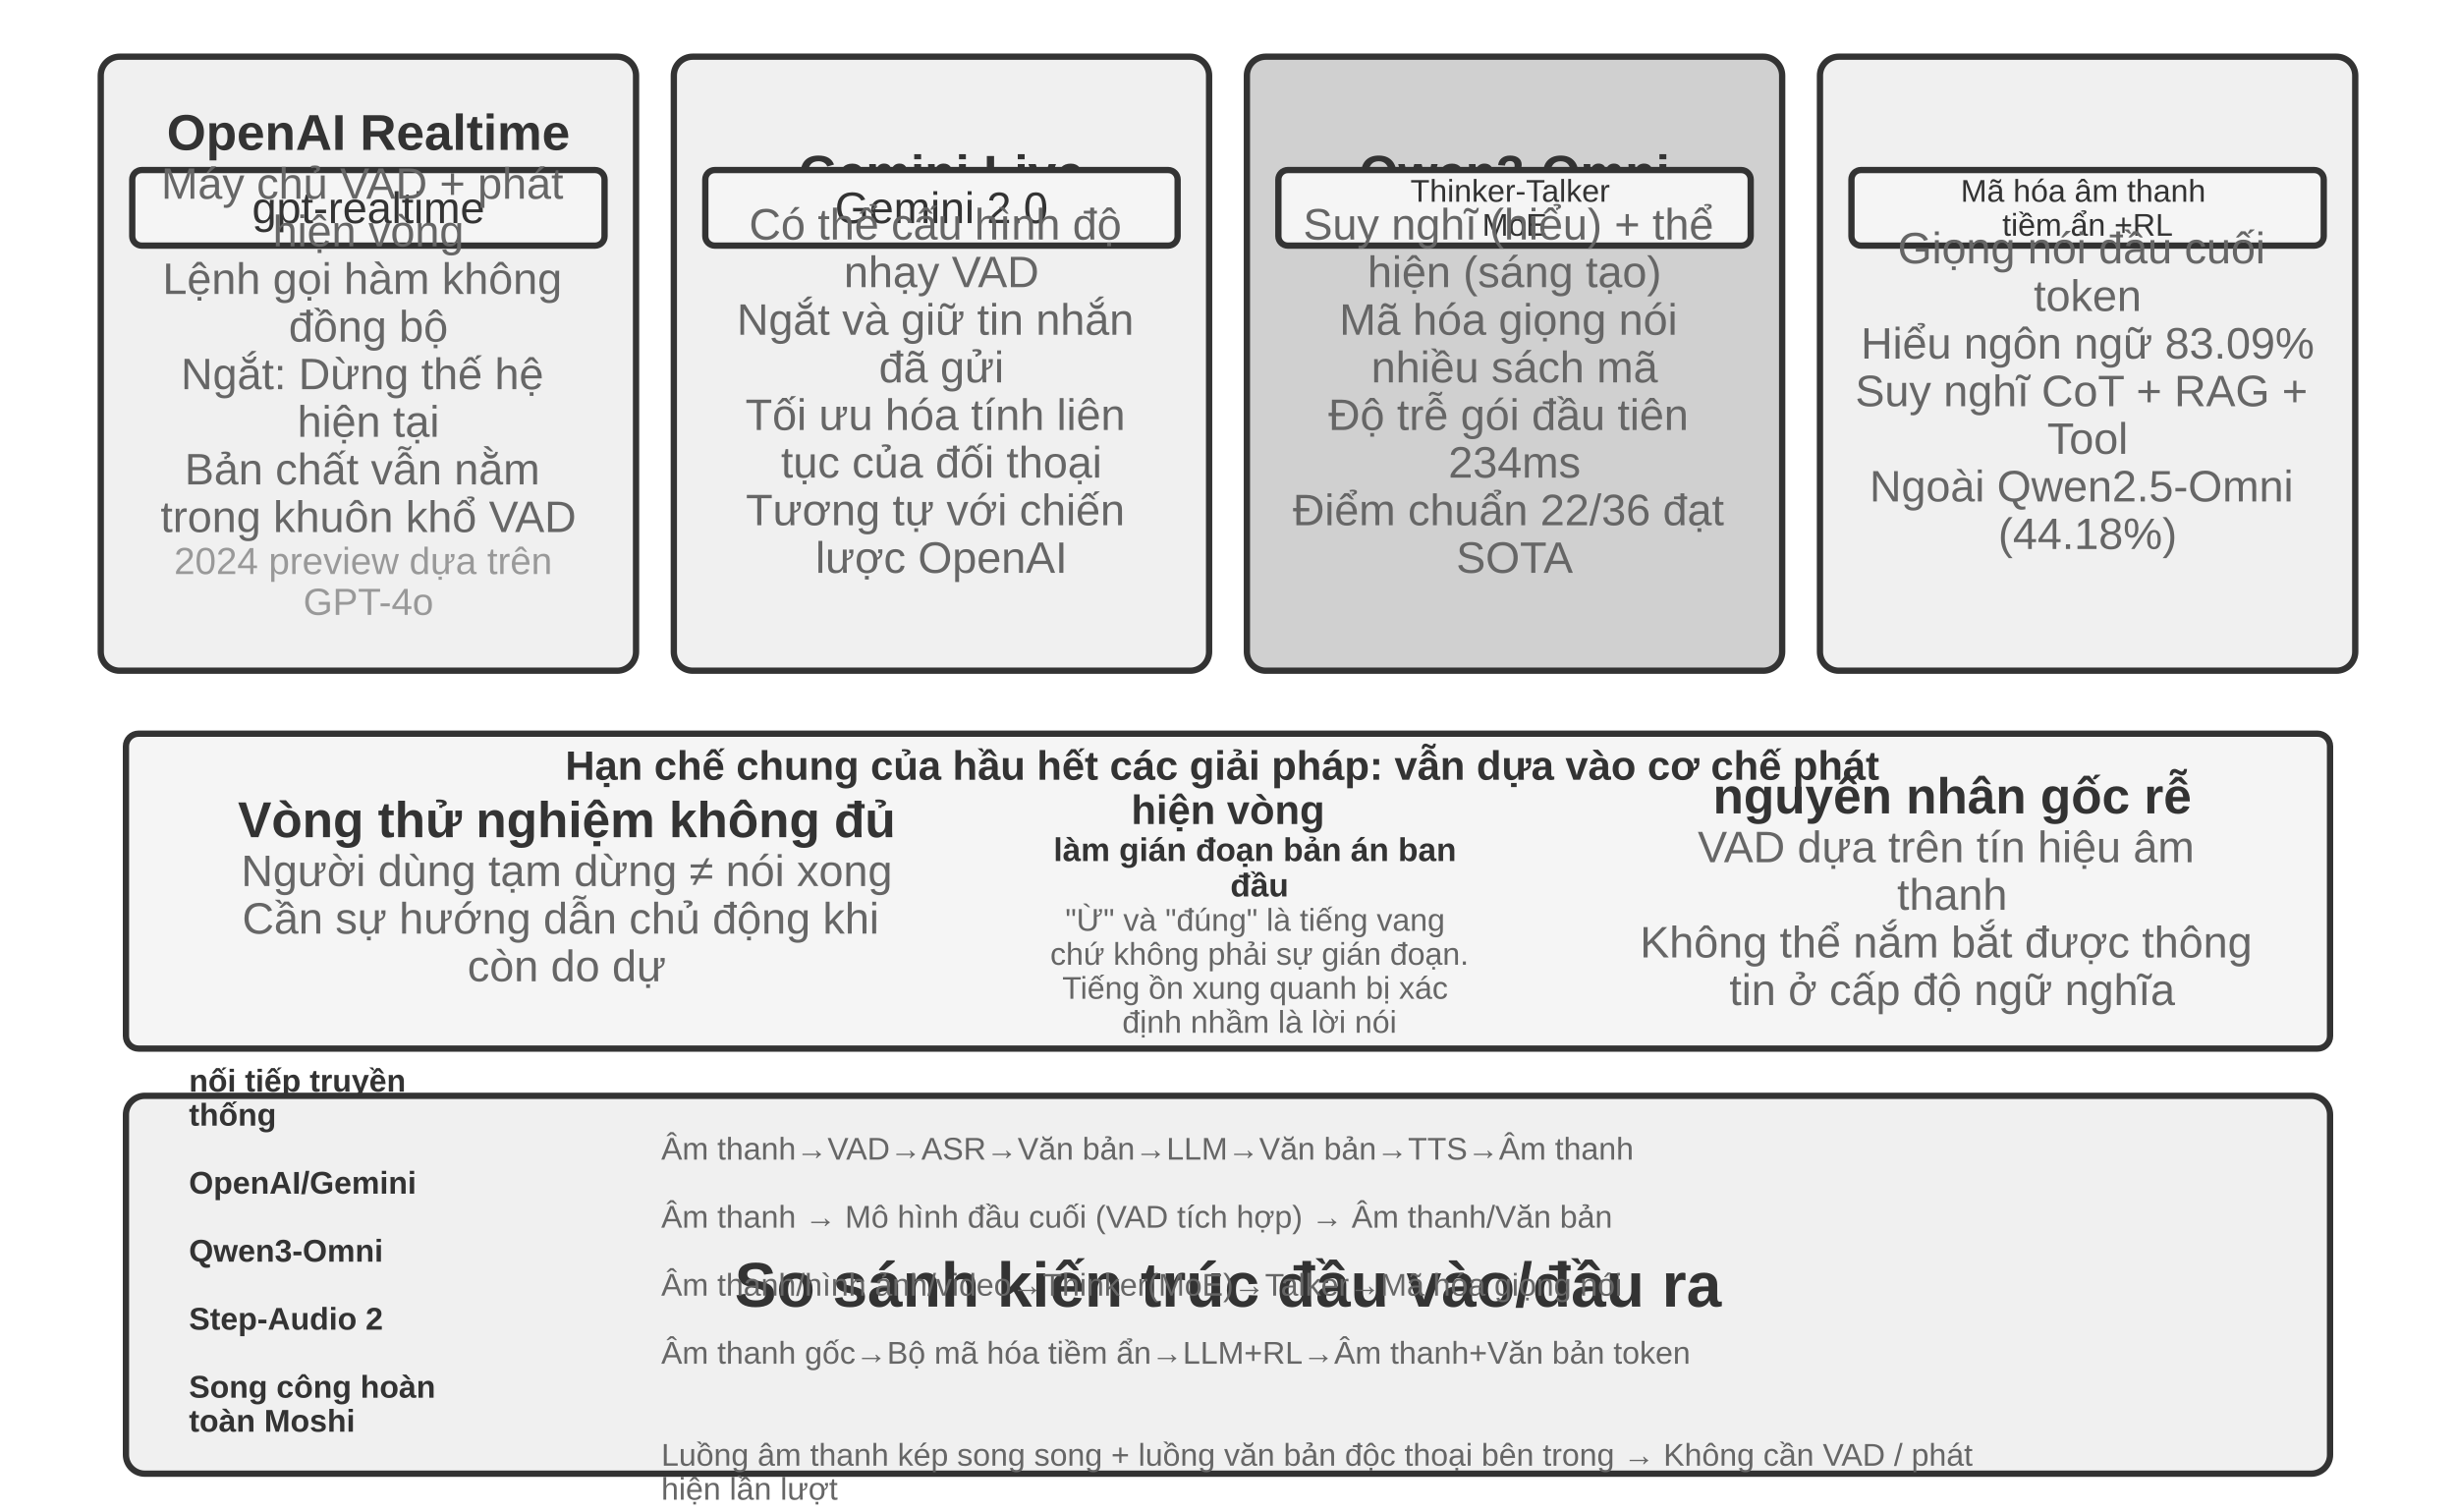
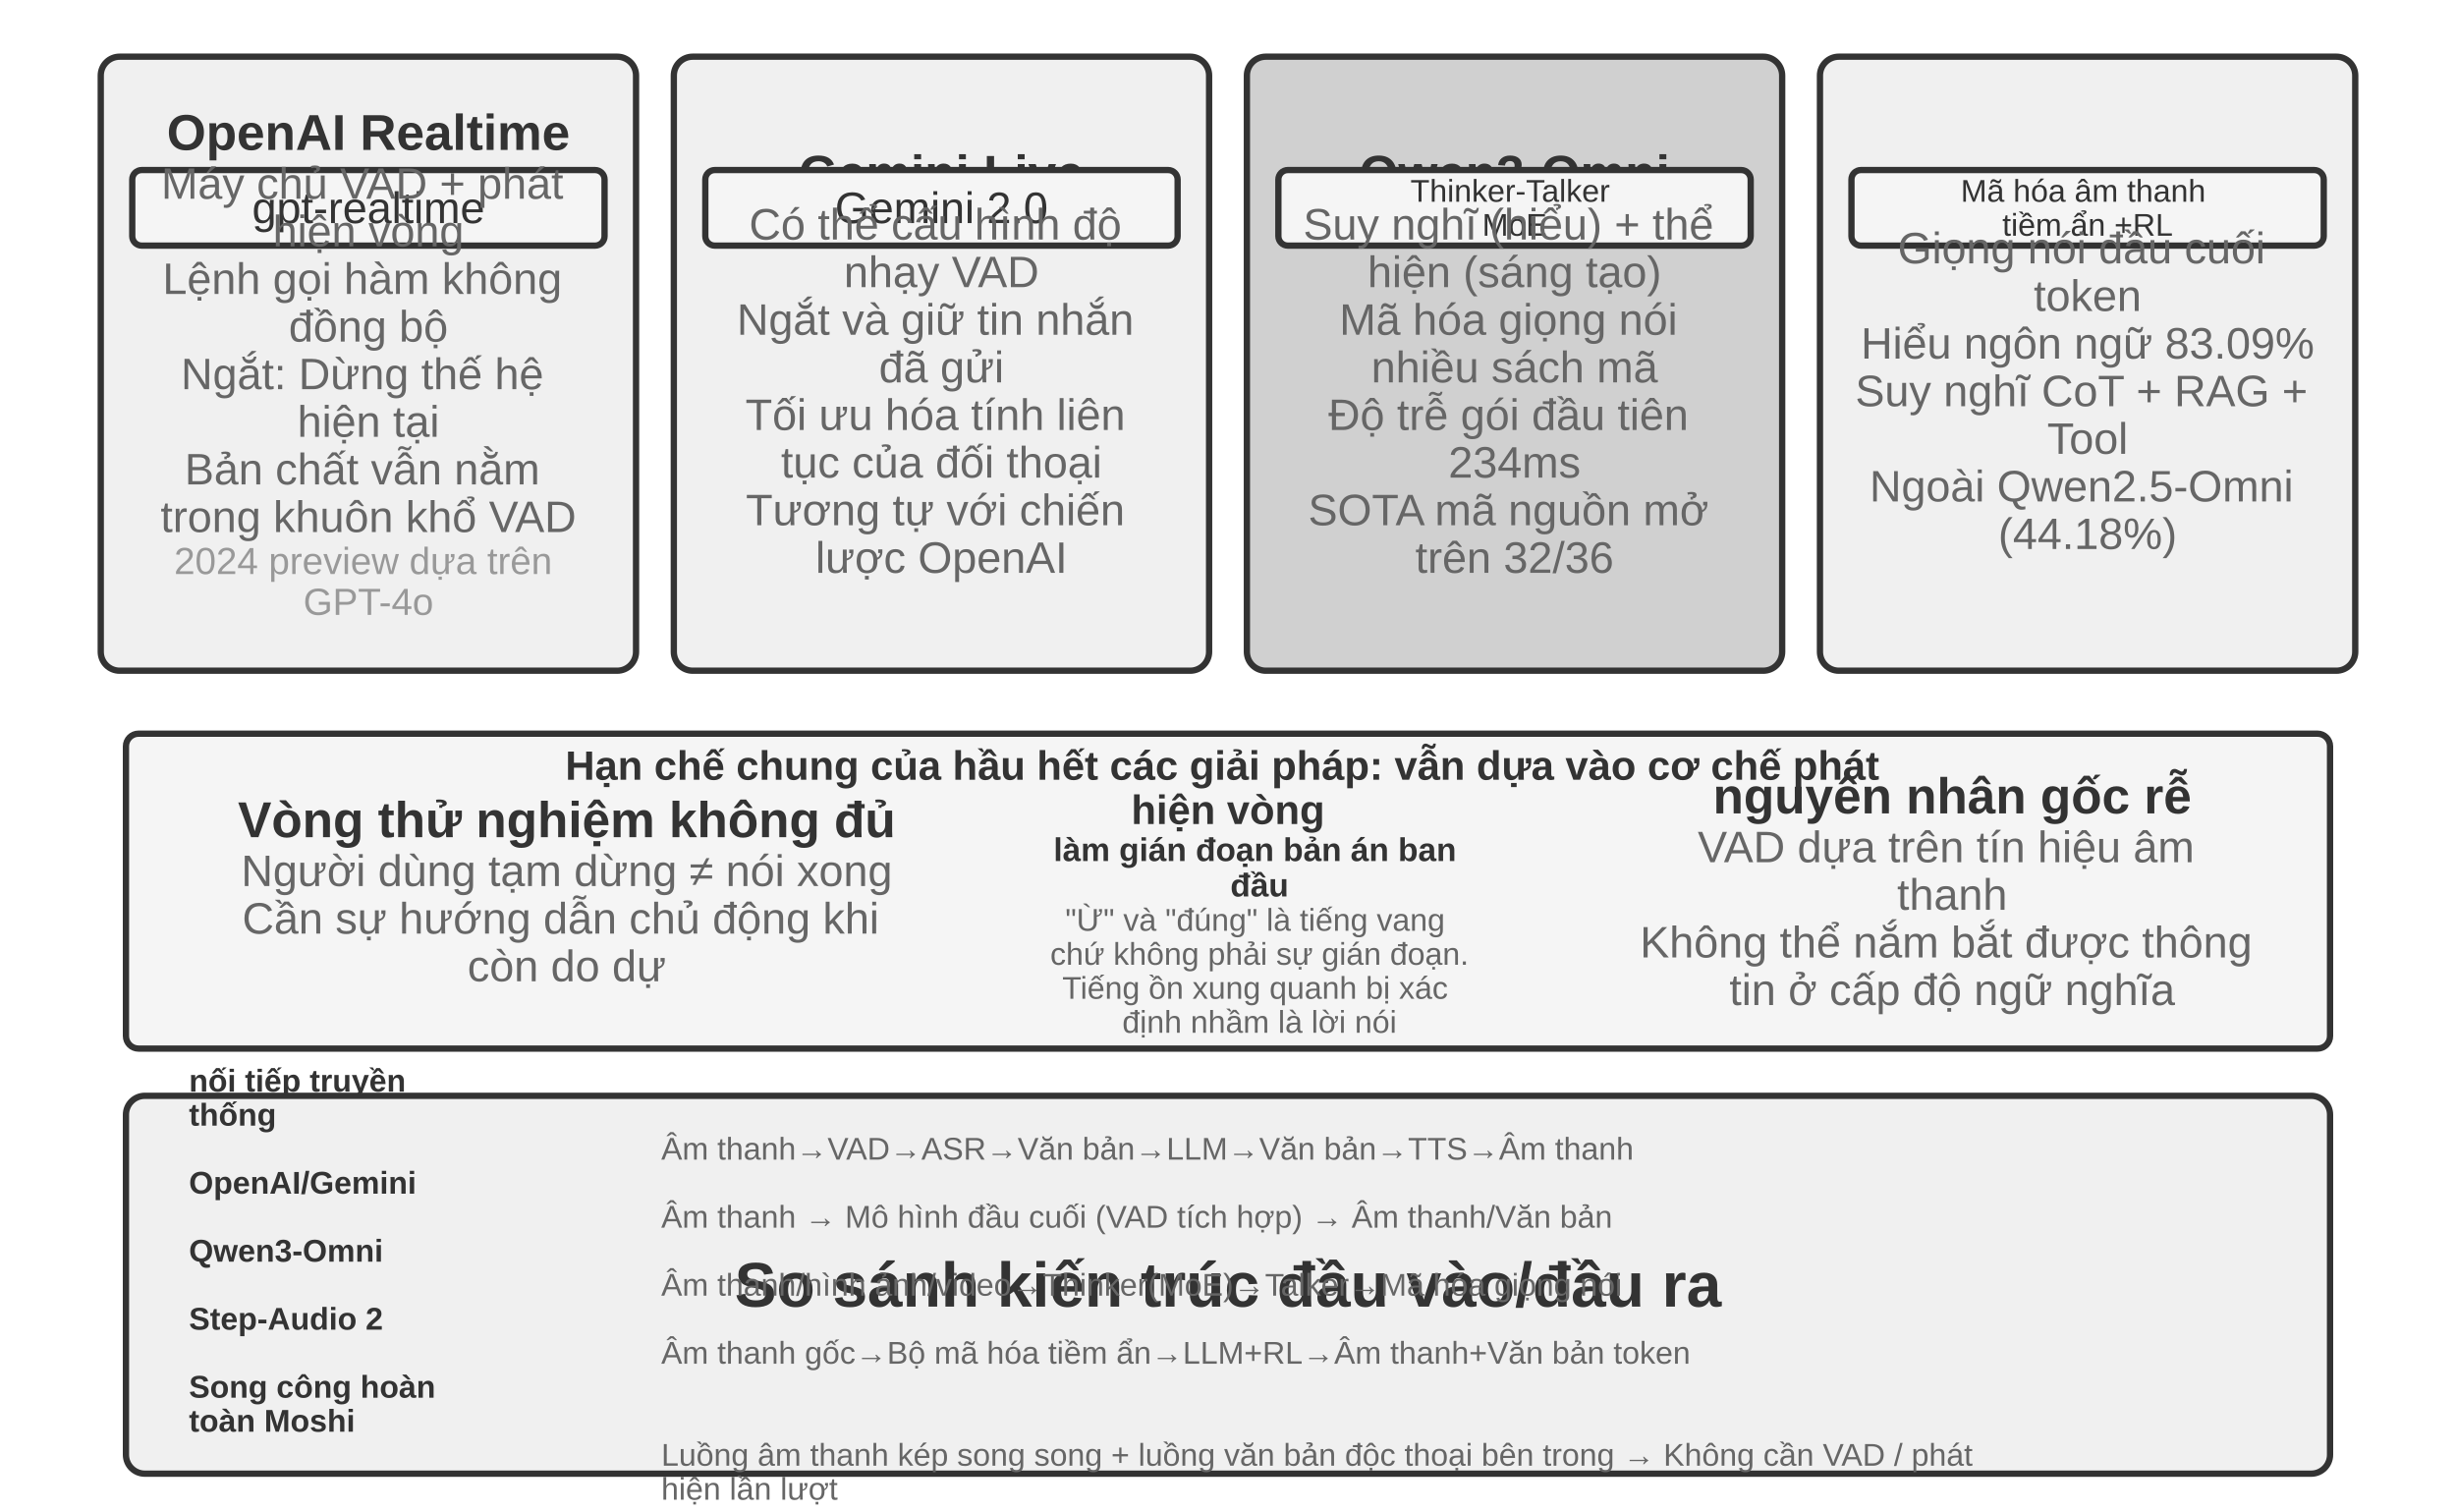
<svg xmlns="http://www.w3.org/2000/svg" viewBox="0 40 780 480" width="780" height="480" style="background:#ffffff">
  <defs>
    <marker id="ah" markerWidth="12" markerHeight="8" refX="12" refY="4" orient="auto">
      <polygon points="0 0, 12 4, 0 8" fill="#333333" />
    </marker>
    <marker id="ah-light" markerWidth="12" markerHeight="8" refX="12" refY="4" orient="auto">
      <polygon points="0 0, 12 4, 0 8" fill="#999999" />
    </marker>
  </defs>
  <rect x="32" y="58" width="170" height="195" rx="6" fill="#f0f0f0" stroke="#333333" stroke-width="2" />
  <text x="117" y="82.06" font-family="Arial, 'Helvetica Neue', Helvetica, 'PingFang SC', 'Microsoft YaHei', sans-serif" font-size="16" fill="#333333" text-anchor="middle" dominant-baseline="central" font-weight="bold">OpenAI Realtime</text>
  <rect x="42" y="94" width="150" height="24" rx="3" fill="#f5f5f5" stroke="#333333" stroke-width="2" />
  <text x="117" y="106" font-family="Arial, 'Helvetica Neue', Helvetica, 'PingFang SC', 'Microsoft YaHei', sans-serif" font-size="14" fill="#333333" text-anchor="middle" dominant-baseline="central" font-weight="normal">gpt-realtime</text>
  <text x="117" y="0" font-family="Arial, 'Helvetica Neue', Helvetica, 'PingFang SC', 'Microsoft YaHei', sans-serif" font-size="14" fill="#666666" text-anchor="middle" dominant-baseline="central" font-weight="normal">
    <tspan x="117" dy="98.26">Máy chủ VAD + phát</tspan>
    <tspan x="117" dy="15.12">hiện vòng</tspan>
  </text>
  <text x="117" y="0" font-family="Arial, 'Helvetica Neue', Helvetica, 'PingFang SC', 'Microsoft YaHei', sans-serif" font-size="14" fill="#666666" text-anchor="middle" dominant-baseline="central" font-weight="normal">
    <tspan x="117" dy="128.5">Lệnh gọi hàm không</tspan>
    <tspan x="117" dy="15.12">đồng bộ</tspan>
  </text>
  <text x="117" y="0" font-family="Arial, 'Helvetica Neue', Helvetica, 'PingFang SC', 'Microsoft YaHei', sans-serif" font-size="14" fill="#666666" text-anchor="middle" dominant-baseline="central" font-weight="normal">
    <tspan x="117" dy="158.74">Ngắt: Dừng thế hệ</tspan>
    <tspan x="117" dy="15.12">hiện tại</tspan>
  </text>
  <text x="117" y="0" font-family="Arial, 'Helvetica Neue', Helvetica, 'PingFang SC', 'Microsoft YaHei', sans-serif" font-size="14" fill="#666666" text-anchor="middle" dominant-baseline="central" font-weight="normal">
    <tspan x="117" dy="188.98">Bản chất vẫn nằm</tspan>
    <tspan x="117" dy="15.12">trong khuôn khổ VAD</tspan>
  </text>
  <text x="117" y="0" font-family="Arial, 'Helvetica Neue', Helvetica, 'PingFang SC', 'Microsoft YaHei', sans-serif" font-size="12" fill="#999999" text-anchor="middle" dominant-baseline="central" font-weight="normal">
    <tspan x="117" dy="218.14">2024 preview dựa trên</tspan>
    <tspan x="117" dy="12.96">GPT-4o</tspan>
  </text>
  <rect x="214" y="58" width="170" height="195" rx="6" fill="#f0f0f0" stroke="#333333" stroke-width="2" />
  <text x="299" y="95.02" font-family="Arial, 'Helvetica Neue', Helvetica, 'PingFang SC', 'Microsoft YaHei', sans-serif" font-size="16" fill="#333333" text-anchor="middle" dominant-baseline="central" font-weight="bold">Gemini Live</text>
  <rect x="224" y="94" width="150" height="24" rx="3" fill="#f5f5f5" stroke="#333333" stroke-width="2" />
  <text x="299" y="106" font-family="Arial, 'Helvetica Neue', Helvetica, 'PingFang SC', 'Microsoft YaHei', sans-serif" font-size="14" fill="#333333" text-anchor="middle" dominant-baseline="central" font-weight="normal">Gemini 2.0</text>
  <text x="299" y="0" font-family="Arial, 'Helvetica Neue', Helvetica, 'PingFang SC', 'Microsoft YaHei', sans-serif" font-size="14" fill="#666666" text-anchor="middle" dominant-baseline="central" font-weight="normal">
    <tspan x="299" dy="111.22">Có thể cấu hình độ</tspan>
    <tspan x="299" dy="15.12">nhạy VAD</tspan>
  </text>
  <text x="299" y="0" font-family="Arial, 'Helvetica Neue', Helvetica, 'PingFang SC', 'Microsoft YaHei', sans-serif" font-size="14" fill="#666666" text-anchor="middle" dominant-baseline="central" font-weight="normal">
    <tspan x="299" dy="141.46">Ngắt và giữ tin nhắn</tspan>
    <tspan x="299" dy="15.12">đã gửi</tspan>
  </text>
  <text x="299" y="0" font-family="Arial, 'Helvetica Neue', Helvetica, 'PingFang SC', 'Microsoft YaHei', sans-serif" font-size="14" fill="#666666" text-anchor="middle" dominant-baseline="central" font-weight="normal">
    <tspan x="299" dy="171.7">Tối ưu hóa tính liên</tspan>
    <tspan x="299" dy="15.12">tục của đối thoại</tspan>
  </text>
  <text x="299" y="0" font-family="Arial, 'Helvetica Neue', Helvetica, 'PingFang SC', 'Microsoft YaHei', sans-serif" font-size="14" fill="#666666" text-anchor="middle" dominant-baseline="central" font-weight="normal">
    <tspan x="299" dy="201.94">Tương tự với chiến</tspan>
    <tspan x="299" dy="15.12">lược OpenAI</tspan>
  </text>
  <rect x="396" y="58" width="170" height="195" rx="6" fill="#d0d0d0" stroke="#333333" stroke-width="2" />
  <text x="481" y="95.02" font-family="Arial, 'Helvetica Neue', Helvetica, 'PingFang SC', 'Microsoft YaHei', sans-serif" font-size="16" fill="#333333" text-anchor="middle" dominant-baseline="central" font-weight="bold">Qwen3-Omni</text>
  <rect x="406" y="94" width="150" height="24" rx="3" fill="#f5f5f5" stroke="#333333" stroke-width="2" />
  <text x="481" y="0" font-family="Arial, 'Helvetica Neue', Helvetica, 'PingFang SC', 'Microsoft YaHei', sans-serif" font-size="10" fill="#333333" text-anchor="middle" dominant-baseline="central" font-weight="normal">
    <tspan x="481" dy="100.6">Thinker-Talker</tspan>
    <tspan x="481" dy="10.8">MoE</tspan>
  </text>
  <text x="481" y="0" font-family="Arial, 'Helvetica Neue', Helvetica, 'PingFang SC', 'Microsoft YaHei', sans-serif" font-size="14" fill="#666666" text-anchor="middle" dominant-baseline="central" font-weight="normal">
    <tspan x="481" dy="111.22">Suy nghĩ (hiểu) + thể</tspan>
    <tspan x="481" dy="15.12">hiện (sáng tạo)</tspan>
  </text>
  <text x="481" y="0" font-family="Arial, 'Helvetica Neue', Helvetica, 'PingFang SC', 'Microsoft YaHei', sans-serif" font-size="14" fill="#666666" text-anchor="middle" dominant-baseline="central" font-weight="normal">
    <tspan x="481" dy="141.46">Mã hóa giọng nói</tspan>
    <tspan x="481" dy="15.12">nhiều sách mã</tspan>
  </text>
  <text x="481" y="0" font-family="Arial, 'Helvetica Neue', Helvetica, 'PingFang SC', 'Microsoft YaHei', sans-serif" font-size="14" fill="#666666" text-anchor="middle" dominant-baseline="central" font-weight="normal">
    <tspan x="481" dy="171.7">Độ trễ gói đầu tiên</tspan>
    <tspan x="481" dy="15.12">234ms</tspan>
  </text>
  <text x="481" y="0" font-family="Arial, 'Helvetica Neue', Helvetica, 'PingFang SC', 'Microsoft YaHei', sans-serif" font-size="14" fill="#666666" text-anchor="middle" dominant-baseline="central" font-weight="normal">
-     <tspan x="481" dy="201.94">Điểm chuẩn 22/36 đạt</tspan>
-     <tspan x="481" dy="15.12">SOTA</tspan>
+     <tspan x="481" dy="201.94">SOTA mã nguồn mở</tspan>
+     <tspan x="481" dy="15.12">trên 32/36</tspan>
  </text>
  <rect x="578" y="58" width="170" height="195" rx="6" fill="#f0f0f0" stroke="#333333" stroke-width="2" />
  <text x="663" y="102.58" font-family="Arial, 'Helvetica Neue', Helvetica, 'PingFang SC', 'Microsoft YaHei', sans-serif" font-size="16" fill="#333333" text-anchor="middle" dominant-baseline="central" font-weight="bold">Step-Audio 2</text>
  <rect x="588" y="94" width="150" height="24" rx="3" fill="#f5f5f5" stroke="#333333" stroke-width="2" />
  <text x="663" y="0" font-family="Arial, 'Helvetica Neue', Helvetica, 'PingFang SC', 'Microsoft YaHei', sans-serif" font-size="10" fill="#333333" text-anchor="middle" dominant-baseline="central" font-weight="normal">
    <tspan x="663" dy="100.6">Mã hóa âm thanh</tspan>
    <tspan x="663" dy="10.8">tiềm ẩn +RL</tspan>
  </text>
  <text x="663" y="0" font-family="Arial, 'Helvetica Neue', Helvetica, 'PingFang SC', 'Microsoft YaHei', sans-serif" font-size="14" fill="#666666" text-anchor="middle" dominant-baseline="central" font-weight="normal">
    <tspan x="663" dy="118.78">Giọng nói đầu cuối</tspan>
    <tspan x="663" dy="15.12">token</tspan>
  </text>
  <text x="663" y="149.02" font-family="Arial, 'Helvetica Neue', Helvetica, 'PingFang SC', 'Microsoft YaHei', sans-serif" font-size="14" fill="#666666" text-anchor="middle" dominant-baseline="central" font-weight="normal">Hiểu ngôn ngữ 83.09%</text>
  <text x="663" y="0" font-family="Arial, 'Helvetica Neue', Helvetica, 'PingFang SC', 'Microsoft YaHei', sans-serif" font-size="14" fill="#666666" text-anchor="middle" dominant-baseline="central" font-weight="normal">
    <tspan x="663" dy="164.14">Suy nghĩ CoT + RAG +</tspan>
    <tspan x="663" dy="15.12">Tool</tspan>
  </text>
  <text x="663" y="0" font-family="Arial, 'Helvetica Neue', Helvetica, 'PingFang SC', 'Microsoft YaHei', sans-serif" font-size="14" fill="#666666" text-anchor="middle" dominant-baseline="central" font-weight="normal">
    <tspan x="663" dy="194.38">Ngoài Qwen2.5-Omni</tspan>
    <tspan x="663" dy="15.12">(44.18%)</tspan>
  </text>
  <rect x="40" y="273" width="700" height="100" rx="4" fill="#f5f5f5" stroke="#333333" stroke-width="2" />
  <text x="390" y="0" font-family="Arial, 'Helvetica Neue', Helvetica, 'PingFang SC', 'Microsoft YaHei', sans-serif" font-size="13.02" fill="#333333" text-anchor="middle" dominant-baseline="central" font-weight="bold">
    <tspan x="390" dy="283.12">Hạn chế chung của hầu hết các giải pháp: vẫn dựa vào cơ chế phát</tspan>
    <tspan x="390" dy="14.06">hiện vòng</tspan>
  </text>
  <text x="180" y="300.32" font-family="Arial, 'Helvetica Neue', Helvetica, 'PingFang SC', 'Microsoft YaHei', sans-serif" font-size="16" fill="#333333" text-anchor="middle" dominant-baseline="central" font-weight="bold">Vòng thử nghiệm không đủ</text>
  <text x="180" y="316.52" font-family="Arial, 'Helvetica Neue', Helvetica, 'PingFang SC', 'Microsoft YaHei', sans-serif" font-size="14" fill="#666666" text-anchor="middle" dominant-baseline="central" font-weight="normal">Người dùng tạm dừng ≠ nói xong</text>
  <text x="180" y="0" font-family="Arial, 'Helvetica Neue', Helvetica, 'PingFang SC', 'Microsoft YaHei', sans-serif" font-size="14" fill="#666666" text-anchor="middle" dominant-baseline="central" font-weight="normal">
    <tspan x="180" dy="331.64">Cần sự hướng dẫn chủ động khi</tspan>
    <tspan x="180" dy="15.12">còn do dự</tspan>
  </text>
  <text x="400" y="0" font-family="Arial, 'Helvetica Neue', Helvetica, 'PingFang SC', 'Microsoft YaHei', sans-serif" font-size="10.42" fill="#333333" text-anchor="middle" dominant-baseline="central" font-weight="bold">
    <tspan x="400" dy="309.83">làm gián đoạn bản án ban</tspan>
    <tspan x="400" dy="11.25">đầu</tspan>
  </text>
  <text x="400" y="0" font-family="Arial, 'Helvetica Neue', Helvetica, 'PingFang SC', 'Microsoft YaHei', sans-serif" font-size="10" fill="#666666" text-anchor="middle" dominant-baseline="central" font-weight="normal">
    <tspan x="400" dy="332.12">"Ừ" và "đúng" là tiếng vang</tspan>
    <tspan x="400" dy="10.8">chứ không phải sự gián đoạn.</tspan>
  </text>
  <text x="400" y="0" font-family="Arial, 'Helvetica Neue', Helvetica, 'PingFang SC', 'Microsoft YaHei', sans-serif" font-size="10" fill="#666666" text-anchor="middle" dominant-baseline="central" font-weight="normal">
    <tspan x="400" dy="353.72">Tiếng ồn xung quanh bị xác</tspan>
    <tspan x="400" dy="10.8">định nhầm là lời nói</tspan>
  </text>
  <text x="620" y="292.76" font-family="Arial, 'Helvetica Neue', Helvetica, 'PingFang SC', 'Microsoft YaHei', sans-serif" font-size="16" fill="#333333" text-anchor="middle" dominant-baseline="central" font-weight="bold">nguyên nhân gốc rễ</text>
  <text x="620" y="0" font-family="Arial, 'Helvetica Neue', Helvetica, 'PingFang SC', 'Microsoft YaHei', sans-serif" font-size="14" fill="#666666" text-anchor="middle" dominant-baseline="central" font-weight="normal">
    <tspan x="620" dy="308.96">VAD dựa trên tín hiệu âm</tspan>
    <tspan x="620" dy="15.12">thanh</tspan>
  </text>
  <text x="620" y="0" font-family="Arial, 'Helvetica Neue', Helvetica, 'PingFang SC', 'Microsoft YaHei', sans-serif" font-size="14" fill="#666666" text-anchor="middle" dominant-baseline="central" font-weight="normal">
    <tspan x="620" dy="339.2">Không thể nắm bắt được thông</tspan>
    <tspan x="620" dy="15.12">tin ở cấp độ ngữ nghĩa</tspan>
  </text>
  <rect x="40" y="388" width="700" height="120" rx="6" fill="#f0f0f0" stroke="#333333" stroke-width="2" />
  <text x="390" y="448" font-family="Arial, 'Helvetica Neue', Helvetica, 'PingFang SC', 'Microsoft YaHei', sans-serif" font-size="20" fill="#333333" text-anchor="middle" dominant-baseline="central" font-weight="bold">So sánh kiến ​​trúc đầu vào/đầu ra</text>
  <text x="60" y="0" font-family="Arial, 'Helvetica Neue', Helvetica, 'PingFang SC', 'Microsoft YaHei', sans-serif" font-size="10" fill="#333333" text-anchor="start" dominant-baseline="central" font-weight="bold">
    <tspan x="60" dy="383.2">nối tiếp truyền</tspan>
    <tspan x="60" dy="10.8">thống</tspan>
  </text>
  <text x="210" y="404.8" font-family="Arial, 'Helvetica Neue', Helvetica, 'PingFang SC', 'Microsoft YaHei', sans-serif" font-size="10" fill="#666666" text-anchor="start" dominant-baseline="central" font-weight="normal">Âm thanh→VAD→ASR→Văn bản→LLM→Văn bản→TTS→Âm thanh</text>
  <text x="60" y="415.6" font-family="Arial, 'Helvetica Neue', Helvetica, 'PingFang SC', 'Microsoft YaHei', sans-serif" font-size="10" fill="#333333" text-anchor="start" dominant-baseline="central" font-weight="bold">OpenAI/Gemini</text>
  <text x="210" y="426.4" font-family="Arial, 'Helvetica Neue', Helvetica, 'PingFang SC', 'Microsoft YaHei', sans-serif" font-size="10" fill="#666666" text-anchor="start" dominant-baseline="central" font-weight="normal">Âm thanh → Mô hình đầu cuối (VAD tích hợp) → Âm thanh/Văn bản</text>
  <text x="60" y="437.2" font-family="Arial, 'Helvetica Neue', Helvetica, 'PingFang SC', 'Microsoft YaHei', sans-serif" font-size="10" fill="#333333" text-anchor="start" dominant-baseline="central" font-weight="bold">Qwen3-Omni</text>
  <text x="210" y="448" font-family="Arial, 'Helvetica Neue', Helvetica, 'PingFang SC', 'Microsoft YaHei', sans-serif" font-size="10" fill="#666666" text-anchor="start" dominant-baseline="central" font-weight="normal">Âm thanh/hình ảnh/video→Thinker(MoE)→Talker→Mã hóa giọng nói</text>
  <text x="60" y="458.8" font-family="Arial, 'Helvetica Neue', Helvetica, 'PingFang SC', 'Microsoft YaHei', sans-serif" font-size="10" fill="#333333" text-anchor="start" dominant-baseline="central" font-weight="bold">Step-Audio 2</text>
  <text x="210" y="469.6" font-family="Arial, 'Helvetica Neue', Helvetica, 'PingFang SC', 'Microsoft YaHei', sans-serif" font-size="10" fill="#666666" text-anchor="start" dominant-baseline="central" font-weight="normal">Âm thanh gốc→Bộ mã hóa tiềm ẩn→LLM+RL→Âm thanh+Văn bản token</text>
  <text x="60" y="0" font-family="Arial, 'Helvetica Neue', Helvetica, 'PingFang SC', 'Microsoft YaHei', sans-serif" font-size="10" fill="#333333" text-anchor="start" dominant-baseline="central" font-weight="bold">
    <tspan x="60" dy="480.4">Song công hoàn</tspan>
    <tspan x="60" dy="10.8">toàn Moshi</tspan>
  </text>
  <text x="210" y="0" font-family="Arial, 'Helvetica Neue', Helvetica, 'PingFang SC', 'Microsoft YaHei', sans-serif" font-size="10" fill="#666666" text-anchor="start" dominant-baseline="central" font-weight="normal">
    <tspan x="210" dy="502">Luồng âm thanh kép song song + luồng văn bản độc thoại bên trong → Không cần VAD / phát</tspan>
    <tspan x="210" dy="10.8">hiện lần lượt</tspan>
  </text>
</svg>
